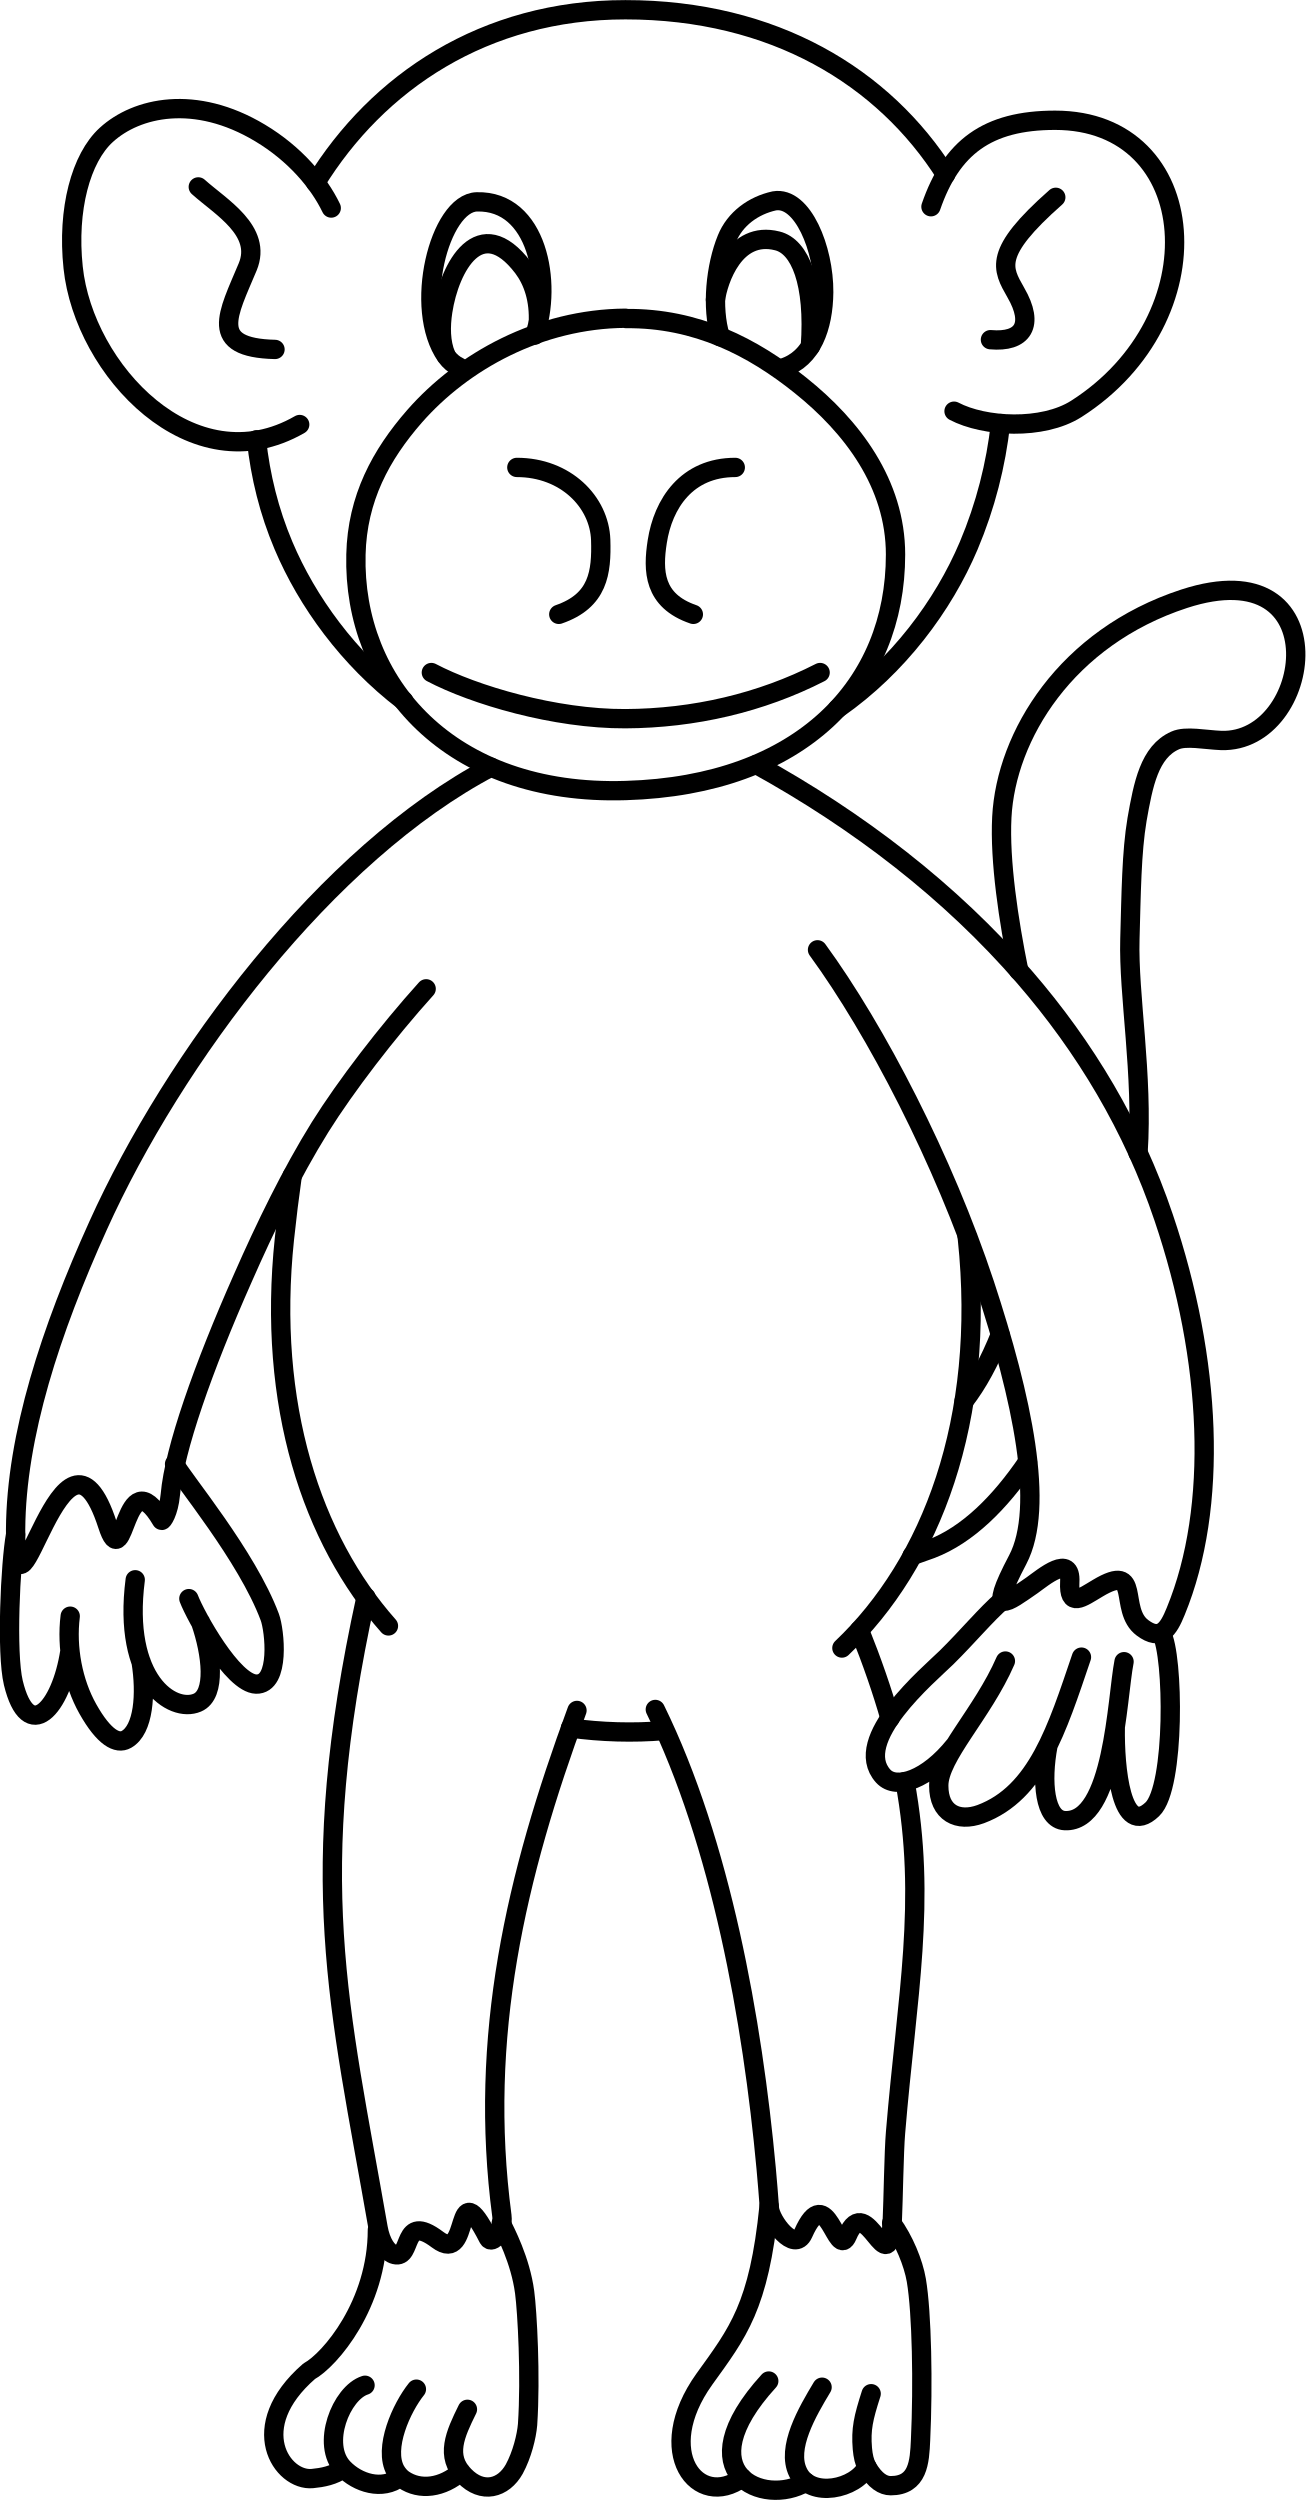
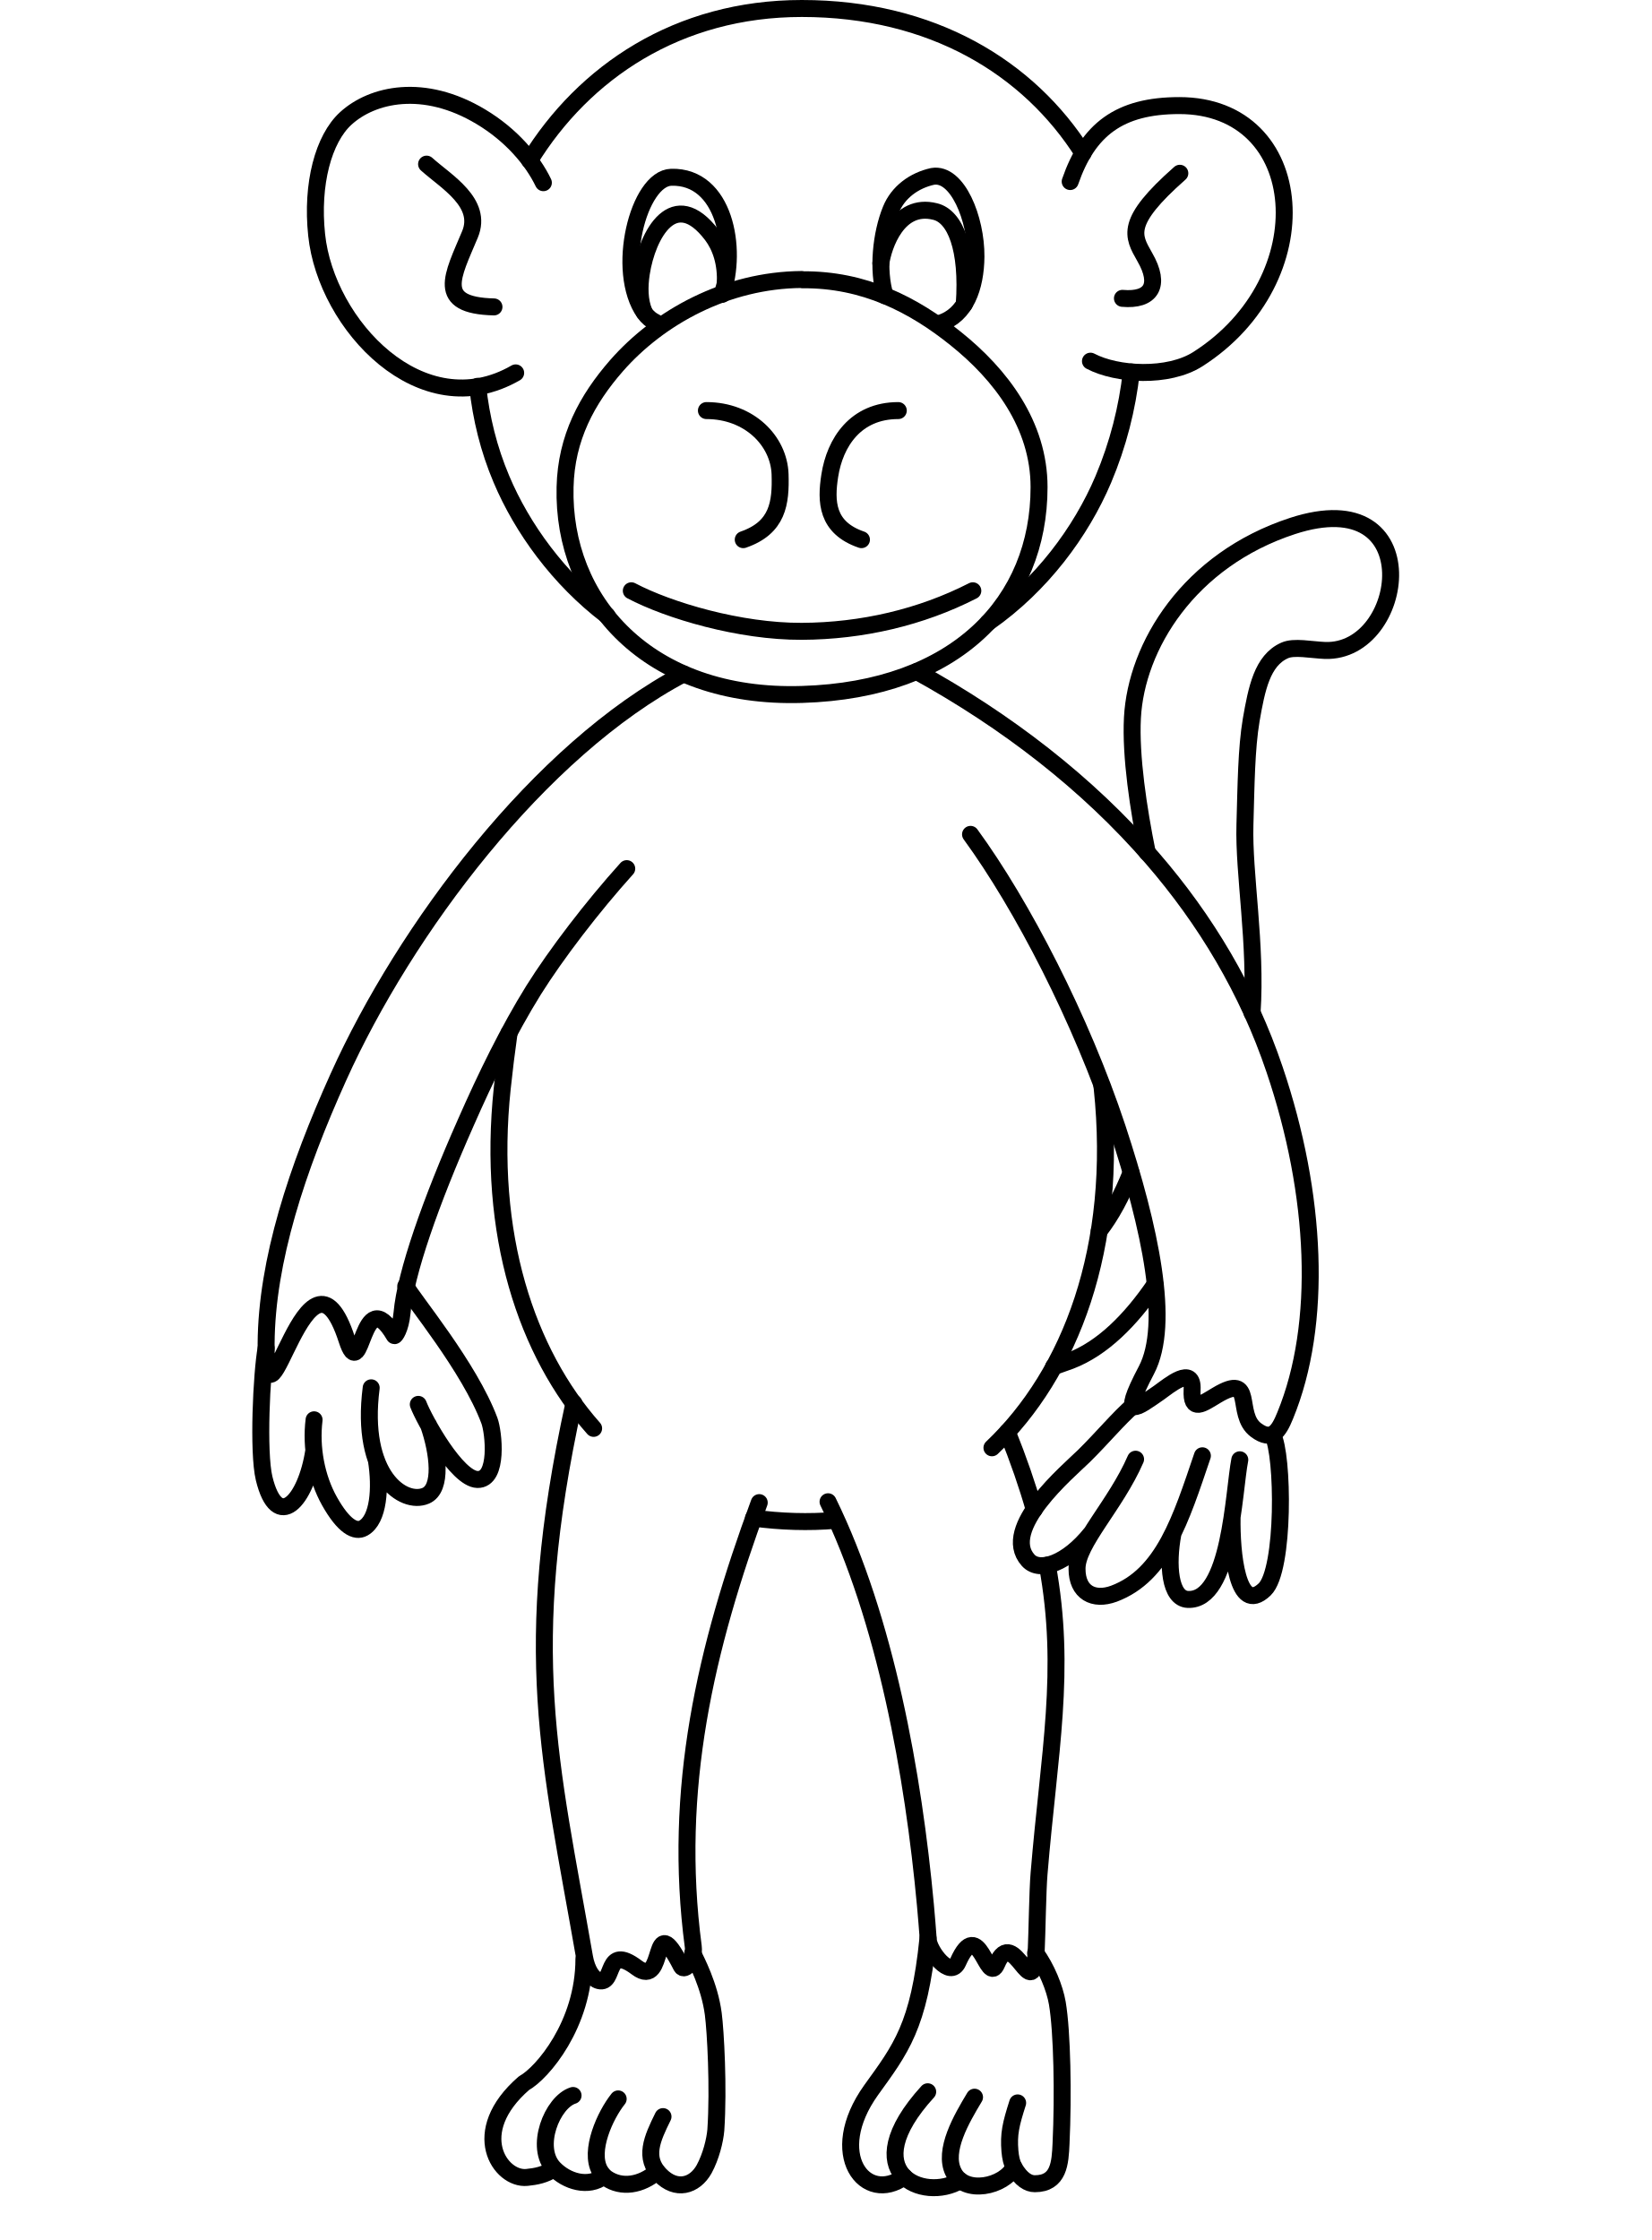
- <svg xmlns="http://www.w3.org/2000/svg" xml:space="preserve" width="53.626mm" height="102.698mm" version="1.1" style="shape-rendering:geometricPrecision; text-rendering:geometricPrecision; image-rendering:optimizeQuality; fill-rule:evenodd; clip-rule:evenodd" viewBox="0 0 4016 7691">
-   <defs>
-     <style type="text/css">
+ <svg xmlns="http://www.w3.org/2000/svg" xml:space="preserve" width="273.64" height="371.12" version="1.1" style="fill-rule:evenodd" viewBox="0 0 5783.478 7843.798" id="svg4185">
+   <defs id="defs4187">
+     <style type="text/css" id="style4189">
   
    .str0 {stroke:black;stroke-width:59.437;stroke-linecap:round;stroke-linejoin:round}
    .fil0 {fill:none}
   
  </style>
  </defs>
-   <g id="lineart">
+   <g id="lineart" transform="translate(883.9465,-0.2814999)">
    <g id="_649455744">
-       <path class="fil0 str0" d="M2975 3804l1 6c59,559 -112,1000 -386,1260m-548 254c-93,8 -193,5 -287,-8m-560 -314c-235,-265 -374,-679 -320,-1191 7,-66 15,-131 24,-194" />
-       <path class="fil0 str0" d="M1645 1031c56,-161 8,-415 -178,-410 -115,3 -198,328 -94,475 11,15 24,26 39,33" />
-       <path class="fil0 str0" d="M971 562c190,-309 519,-532 953,-532 457,0 795,207 985,507m169 766c-14,126 -46,253 -98,376 -78,184 -217,371 -403,501m-1335 -24c-169,-129 -297,-305 -370,-478 -44,-104 -71,-213 -83,-325" />
-       <path class="fil0 str0" d="M2327 2352c312,172 597,390 825,654 186,215 334,461 428,740 148,437 169,890 37,1211 -23,57 -47,92 -102,51 -76,-56 -1,-204 -138,-122 -49,29 -90,62 -86,-19 5,-88 -81,-15 -116,10 -74,51 -141,105 -44,-79 85,-162 14,-496 -102,-848 -126,-380 -333,-780 -514,-1028" />
-       <path class="fil0 str0" d="M3084 4923c-49,42 -108,113 -172,176 -54,53 -295,254 -195,365 40,44 136,11 220,-94m156 -260c-70,161 -206,295 -205,384 0,83 58,113 129,87 174,-65 235,-262 310,-483m-103 272c-21,111 -11,228 52,231 150,7 160,-377 182,-489m-27 203c-2,121 18,343 114,251 71,-68 66,-475 28,-541" />
-       <path class="fil0 str0" d="M1510 2360c-506,266 -976,896 -1208,1410 -146,323 -252,645 -254,935 -2,390 146,-436 283,-13 54,167 50,-213 166,-15 2,4 22,-24 27,-79 12,-138 101,-391 223,-666 69,-157 149,-322 238,-465 79,-126 206,-292 326,-425" />
-       <path class="fil0 str0" d="M48 4721c-16,88 -29,364 -7,456 46,190 147,80 174,-97m1 -108c-12,97 8,203 54,285 50,89 91,110 119,94 53,-30 61,-140 45,-239m-18 -252c-40,310 114,411 191,378 59,-25 44,-150 10,-248m-36 -72c21,55 135,261 207,263 75,2 57,-166 42,-206 -70,-188 -269,-425 -293,-471" />
-       <path class="fil0 str0" d="M3248 607c-195,172 -165,219 -123,293 58,100 22,154 -78,145" />
-       <path class="fil0 str0" d="M2216 1036c-28,-90 -14,-218 20,-301 25,-62 82,-103 146,-117 87,-15 153,148 152,281 -1,107 -36,205 -125,233" />
-       <path class="fil0 str0" d="M1327 2069c131,69 380,143 597,142 211,-1 417,-49 599,-142" />
-       <path class="fil0 str0" d="M2262 1438c-150,0 -222,112 -240,228 -14,90 -12,182 111,224" />
-       <path class="fil0 str0" d="M1590 1438c150,0 254,106 258,223 3,100 -7,187 -129,229" />
-       <path class="fil0 str0" d="M1126 4914c-190,870 -83,1251 37,1939 8,46 29,78 51,83 57,14 19,-131 132,-46 105,79 47,-219 156,-5 11,22 48,-19 42,-68 -73,-551 43,-1046 231,-1555" />
-       <path class="fil0 str0" d="M2016 5259c202,412 299,958 341,1412 4,42 7,83 10,122 3,40 77,139 104,78 74,-167 102,86 136,6 59,-140 127,157 138,-45 3,-63 5,-213 10,-271 35,-423 97,-710 29,-1080m-46 -195c-24,-84 -55,-174 -94,-271" />
-       <path class="fil0 str0" d="M1281 7350c-45,56 -103,182 -64,251 6,10 14,20 24,27 51,35 120,26 177,-24m20 -192c-38,77 -69,144 -10,204 56,58 121,39 154,-20 24,-44 38,-101 41,-137 10,-149 -1,-347 -9,-407 -13,-99 -60,-187 -72,-212m-381 20c0,229 -146,400 -210,435 -198,172 -83,339 10,330 31,-3 65,-9 96,-31m66 -256c-73,23 -137,182 -67,255 44,46 120,70 175,28" />
-       <path class="fil0 str0" d="M2366 6787c-31,309 -96,389 -199,532 -161,225 -20,403 116,304" />
-       <path class="fil0 str0" d="M2365 7325c-259,284 -15,389 114,311" />
-       <path class="fil0 str0" d="M2529 7344c-45,75 -111,187 -74,262 39,82 178,51 212,-17" />
-       <path class="fil0 str0" d="M2680 7364c-24,75 -32,109 -27,169 2,22 6,42 15,58 24,41 49,56 72,56 85,0 89,-73 92,-141 8,-170 4,-391 -13,-491 -9,-53 -38,-124 -76,-176" />
-       <path class="fil0 str0" d="M2864 636c63,-182 172,-266 382,-266 454,0 501,610 65,888 -104,66 -283,56 -376,7" />
-       <path class="fil0 str0" d="M610 575c69,62 198,135 152,246 -61,146 -123,249 84,254" />
-       <path class="fil0 str0" d="M1372 1093c-17,-40 -17,-89 -10,-135 21,-138 115,-308 247,-135 31,41 51,99 47,173" />
-       <path class="fil0 str0" d="M2201 922c8,-59 59,-214 190,-181 71,17 116,131 102,325" />
-       <path class="fil0 str0" d="M1019 640c-38,-79 -112,-167 -219,-231 -200,-120 -380,-79 -473,6 -78,71 -121,229 -102,408 33,315 368,673 697,483" />
-       <path class="fil0 str0" d="M1926 980c217,-2 390,88 536,205 159,127 293,303 293,521 0,401 -288,710 -830,726 -542,17 -840,-330 -830,-726 4,-173 77,-307 180,-425 149,-170 385,-300 649,-302z" />
+       <path class="fil0 str0" d="m 2975,3804 1,6 c 59,559 -112,1000 -386,1260 m -548,254 c -93,8 -193,5 -287,-8 M 1195,5002 C 960,4737 821,4323 875,3811 c 7,-66 15,-131 24,-194" id="path4194" style="fill:none;stroke:#000000;stroke-width:59.437;stroke-linecap:round;stroke-linejoin:round" />
+       <path class="fil0 str0" d="m 1645,1031 c 56,-161 8,-415 -178,-410 -115,3 -198,328 -94,475 11,15 24,26 39,33" id="path4196" style="fill:none;stroke:#000000;stroke-width:59.437;stroke-linecap:round;stroke-linejoin:round" />
+       <path class="fil0 str0" d="m 971,562 c 190,-309 519,-532 953,-532 457,0 795,207 985,507 m 169,766 c -14,126 -46,253 -98,376 -78,184 -217,371 -403,501 M 1242,2156 C 1073,2027 945,1851 872,1678 828,1574 801,1465 789,1353" id="path4198" style="fill:none;stroke:#000000;stroke-width:59.437;stroke-linecap:round;stroke-linejoin:round" />
+       <path class="fil0 str0" d="m 2327,2352 c 312,172 597,390 825,654 186,215 334,461 428,740 148,437 169,890 37,1211 -23,57 -47,92 -102,51 -76,-56 -1,-204 -138,-122 -49,29 -90,62 -86,-19 5,-88 -81,-15 -116,10 -74,51 -141,105 -44,-79 85,-162 14,-496 -102,-848 -126,-380 -333,-780 -514,-1028" id="path4200" style="fill:none;stroke:#000000;stroke-width:59.437;stroke-linecap:round;stroke-linejoin:round" />
+       <path class="fil0 str0" d="m 3084,4923 c -49,42 -108,113 -172,176 -54,53 -295,254 -195,365 40,44 136,11 220,-94 m 156,-260 c -70,161 -206,295 -205,384 0,83 58,113 129,87 174,-65 235,-262 310,-483 m -103,272 c -21,111 -11,228 52,231 150,7 160,-377 182,-489 m -27,203 c -2,121 18,343 114,251 71,-68 66,-475 28,-541" id="path4202" style="fill:none;stroke:#000000;stroke-width:59.437;stroke-linecap:round;stroke-linejoin:round" />
+       <path class="fil0 str0" d="M 1510,2360 C 1004,2626 534,3256 302,3770 156,4093 50,4415 48,4705 c -2,390 146,-436 283,-13 54,167 50,-213 166,-15 2,4 22,-24 27,-79 12,-138 101,-391 223,-666 69,-157 149,-322 238,-465 79,-126 206,-292 326,-425" id="path4204" style="fill:none;stroke:#000000;stroke-width:59.437;stroke-linecap:round;stroke-linejoin:round" />
+       <path class="fil0 str0" d="m 48,4721 c -16,88 -29,364 -7,456 46,190 147,80 174,-97 m 1,-108 c -12,97 8,203 54,285 50,89 91,110 119,94 53,-30 61,-140 45,-239 m -18,-252 c -40,310 114,411 191,378 59,-25 44,-150 10,-248 m -36,-72 c 21,55 135,261 207,263 75,2 57,-166 42,-206 -70,-188 -269,-425 -293,-471" id="path4206" style="fill:none;stroke:#000000;stroke-width:59.437;stroke-linecap:round;stroke-linejoin:round" />
+       <path class="fil0 str0" d="m 3248,607 c -195,172 -165,219 -123,293 58,100 22,154 -78,145" id="path4208" style="fill:none;stroke:#000000;stroke-width:59.437;stroke-linecap:round;stroke-linejoin:round" />
+       <path class="fil0 str0" d="m 2216,1036 c -28,-90 -14,-218 20,-301 25,-62 82,-103 146,-117 87,-15 153,148 152,281 -1,107 -36,205 -125,233" id="path4210" style="fill:none;stroke:#000000;stroke-width:59.437;stroke-linecap:round;stroke-linejoin:round" />
+       <path class="fil0 str0" d="m 1327,2069 c 131,69 380,143 597,142 211,-1 417,-49 599,-142" id="path4212" style="fill:none;stroke:#000000;stroke-width:59.437;stroke-linecap:round;stroke-linejoin:round" />
+       <path class="fil0 str0" d="m 2262,1438 c -150,0 -222,112 -240,228 -14,90 -12,182 111,224" id="path4214" style="fill:none;stroke:#000000;stroke-width:59.437;stroke-linecap:round;stroke-linejoin:round" />
+       <path class="fil0 str0" d="m 1590,1438 c 150,0 254,106 258,223 3,100 -7,187 -129,229" id="path4216" style="fill:none;stroke:#000000;stroke-width:59.437;stroke-linecap:round;stroke-linejoin:round" />
+       <path class="fil0 str0" d="m 1126,4914 c -190,870 -83,1251 37,1939 8,46 29,78 51,83 57,14 19,-131 132,-46 105,79 47,-219 156,-5 11,22 48,-19 42,-68 -73,-551 43,-1046 231,-1555" id="path4218" style="fill:none;stroke:#000000;stroke-width:59.437;stroke-linecap:round;stroke-linejoin:round" />
+       <path class="fil0 str0" d="m 2016,5259 c 202,412 299,958 341,1412 4,42 7,83 10,122 3,40 77,139 104,78 74,-167 102,86 136,6 59,-140 127,157 138,-45 3,-63 5,-213 10,-271 35,-423 97,-710 29,-1080 m -46,-195 c -24,-84 -55,-174 -94,-271" id="path4220" style="fill:none;stroke:#000000;stroke-width:59.437;stroke-linecap:round;stroke-linejoin:round" />
+       <path class="fil0 str0" d="m 1281,7350 c -45,56 -103,182 -64,251 6,10 14,20 24,27 51,35 120,26 177,-24 m 20,-192 c -38,77 -69,144 -10,204 56,58 121,39 154,-20 24,-44 38,-101 41,-137 10,-149 -1,-347 -9,-407 -13,-99 -60,-187 -72,-212 m -381,20 c 0,229 -146,400 -210,435 -198,172 -83,339 10,330 31,-3 65,-9 96,-31 m 66,-256 c -73,23 -137,182 -67,255 44,46 120,70 175,28" id="path4222" style="fill:none;stroke:#000000;stroke-width:59.437;stroke-linecap:round;stroke-linejoin:round" />
+       <path class="fil0 str0" d="m 2366,6787 c -31,309 -96,389 -199,532 -161,225 -20,403 116,304" id="path4224" style="fill:none;stroke:#000000;stroke-width:59.437;stroke-linecap:round;stroke-linejoin:round" />
+       <path class="fil0 str0" d="m 2365,7325 c -259,284 -15,389 114,311" id="path4226" style="fill:none;stroke:#000000;stroke-width:59.437;stroke-linecap:round;stroke-linejoin:round" />
+       <path class="fil0 str0" d="m 2529,7344 c -45,75 -111,187 -74,262 39,82 178,51 212,-17" id="path4228" style="fill:none;stroke:#000000;stroke-width:59.437;stroke-linecap:round;stroke-linejoin:round" />
+       <path class="fil0 str0" d="m 2680,7364 c -24,75 -32,109 -27,169 2,22 6,42 15,58 24,41 49,56 72,56 85,0 89,-73 92,-141 8,-170 4,-391 -13,-491 -9,-53 -38,-124 -76,-176" id="path4230" style="fill:none;stroke:#000000;stroke-width:59.437;stroke-linecap:round;stroke-linejoin:round" />
+       <path class="fil0 str0" d="m 2864,636 c 63,-182 172,-266 382,-266 454,0 501,610 65,888 -104,66 -283,56 -376,7" id="path4232" style="fill:none;stroke:#000000;stroke-width:59.437;stroke-linecap:round;stroke-linejoin:round" />
+       <path class="fil0 str0" d="m 610,575 c 69,62 198,135 152,246 -61,146 -123,249 84,254" id="path4234" style="fill:none;stroke:#000000;stroke-width:59.437;stroke-linecap:round;stroke-linejoin:round" />
+       <path class="fil0 str0" d="m 1372,1093 c -17,-40 -17,-89 -10,-135 21,-138 115,-308 247,-135 31,41 51,99 47,173" id="path4236" style="fill:none;stroke:#000000;stroke-width:59.437;stroke-linecap:round;stroke-linejoin:round" />
+       <path class="fil0 str0" d="m 2201,922 c 8,-59 59,-214 190,-181 71,17 116,131 102,325" id="path4238" style="fill:none;stroke:#000000;stroke-width:59.437;stroke-linecap:round;stroke-linejoin:round" />
+       <path class="fil0 str0" d="M 1019,640 C 981,561 907,473 800,409 600,289 420,330 327,415 249,486 206,644 225,823 c 33,315 368,673 697,483" id="path4240" style="fill:none;stroke:#000000;stroke-width:59.437;stroke-linecap:round;stroke-linejoin:round" />
+       <path class="fil0 str0" d="m 1926,980 c 217,-2 390,88 536,205 159,127 293,303 293,521 0,401 -288,710 -830,726 -542,17 -840,-330 -830,-726 4,-173 77,-307 180,-425 149,-170 385,-300 649,-302 z" id="path4242" style="fill:none;stroke:#000000;stroke-width:59.437;stroke-linecap:round;stroke-linejoin:round" />
    </g>
-     <path class="fil0 str0" d="M2966 4310c42,-54 79,-123 111,-203m57 -1121c-31,-153 -59,-337 -52,-472 13,-250 197,-553 561,-672 479,-156 398,445 114,436 -50,-2 -109,-15 -142,0 -79,35 -98,135 -117,243 -17,101 -18,227 -22,368 -5,171 41,417 25,658m-340 951c-85,125 -184,224 -296,267 -20,7 -39,14 -59,21" />
+     <path class="fil0 str0" d="m 2966,4310 c 42,-54 79,-123 111,-203 m 57,-1121 c -31,-153 -59,-337 -52,-472 13,-250 197,-553 561,-672 479,-156 398,445 114,436 -50,-2 -109,-15 -142,0 -79,35 -98,135 -117,243 -17,101 -18,227 -22,368 -5,171 41,417 25,658 m -340,951 c -85,125 -184,224 -296,267 -20,7 -39,14 -59,21" id="path4244" style="fill:none;stroke:#000000;stroke-width:59.437;stroke-linecap:round;stroke-linejoin:round" />
  </g>
</svg>
